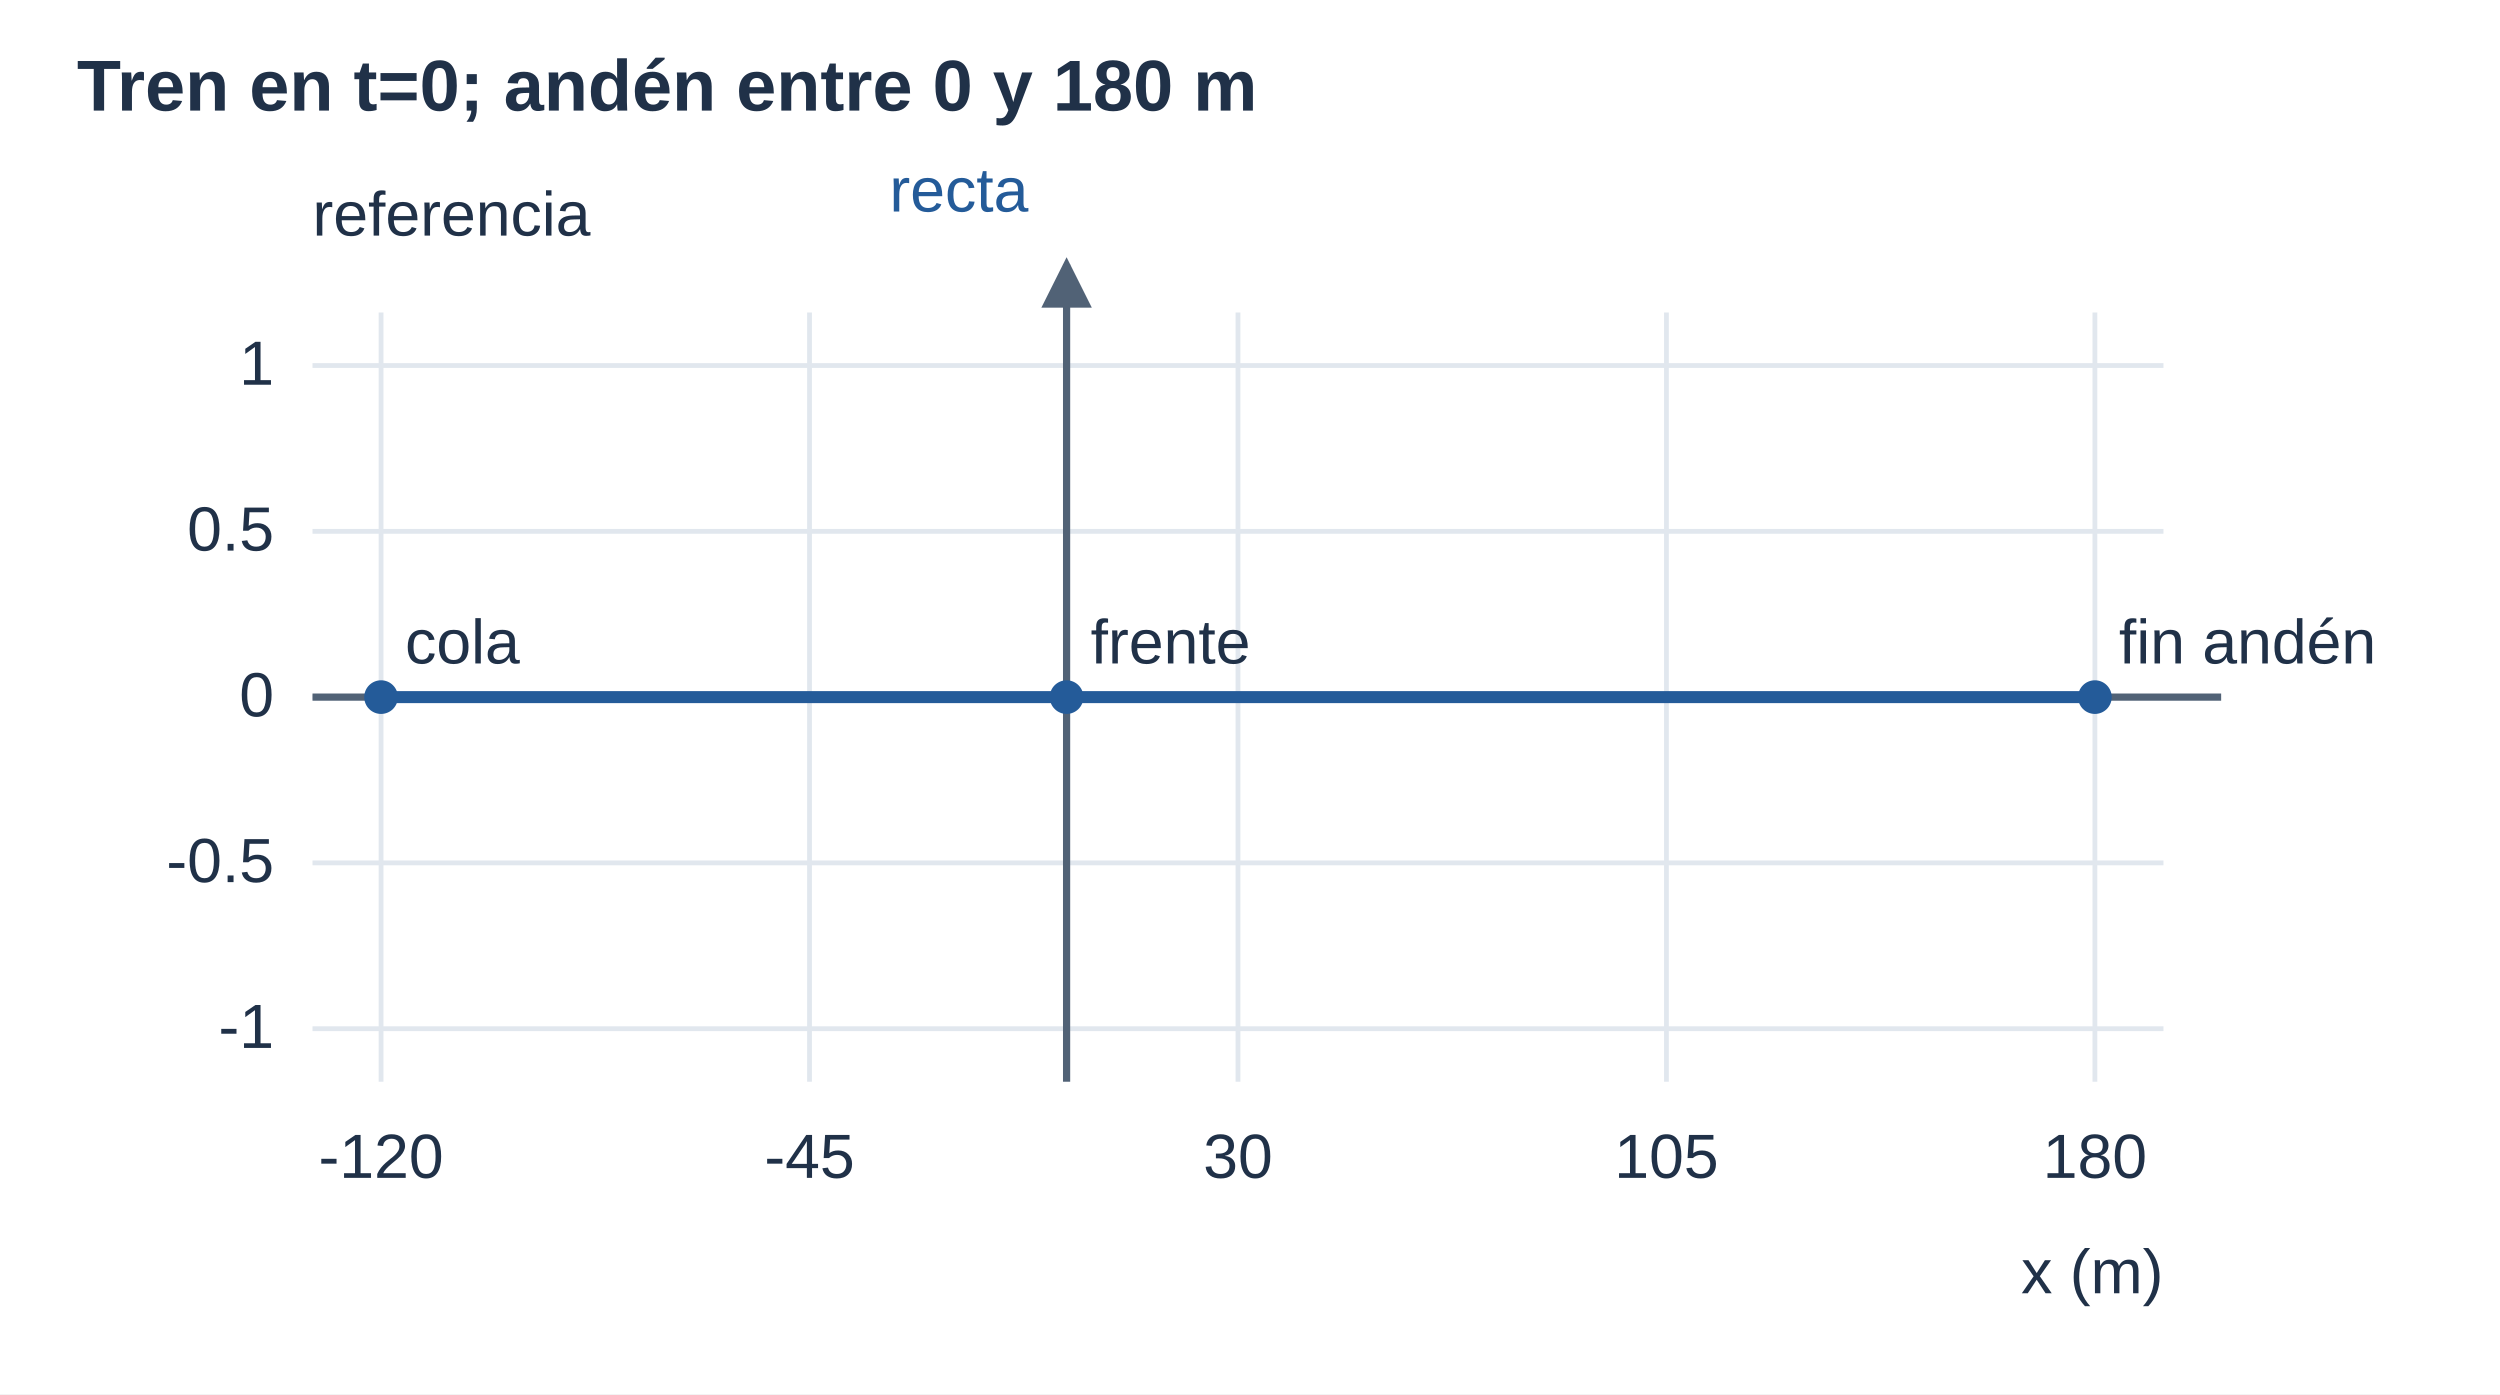
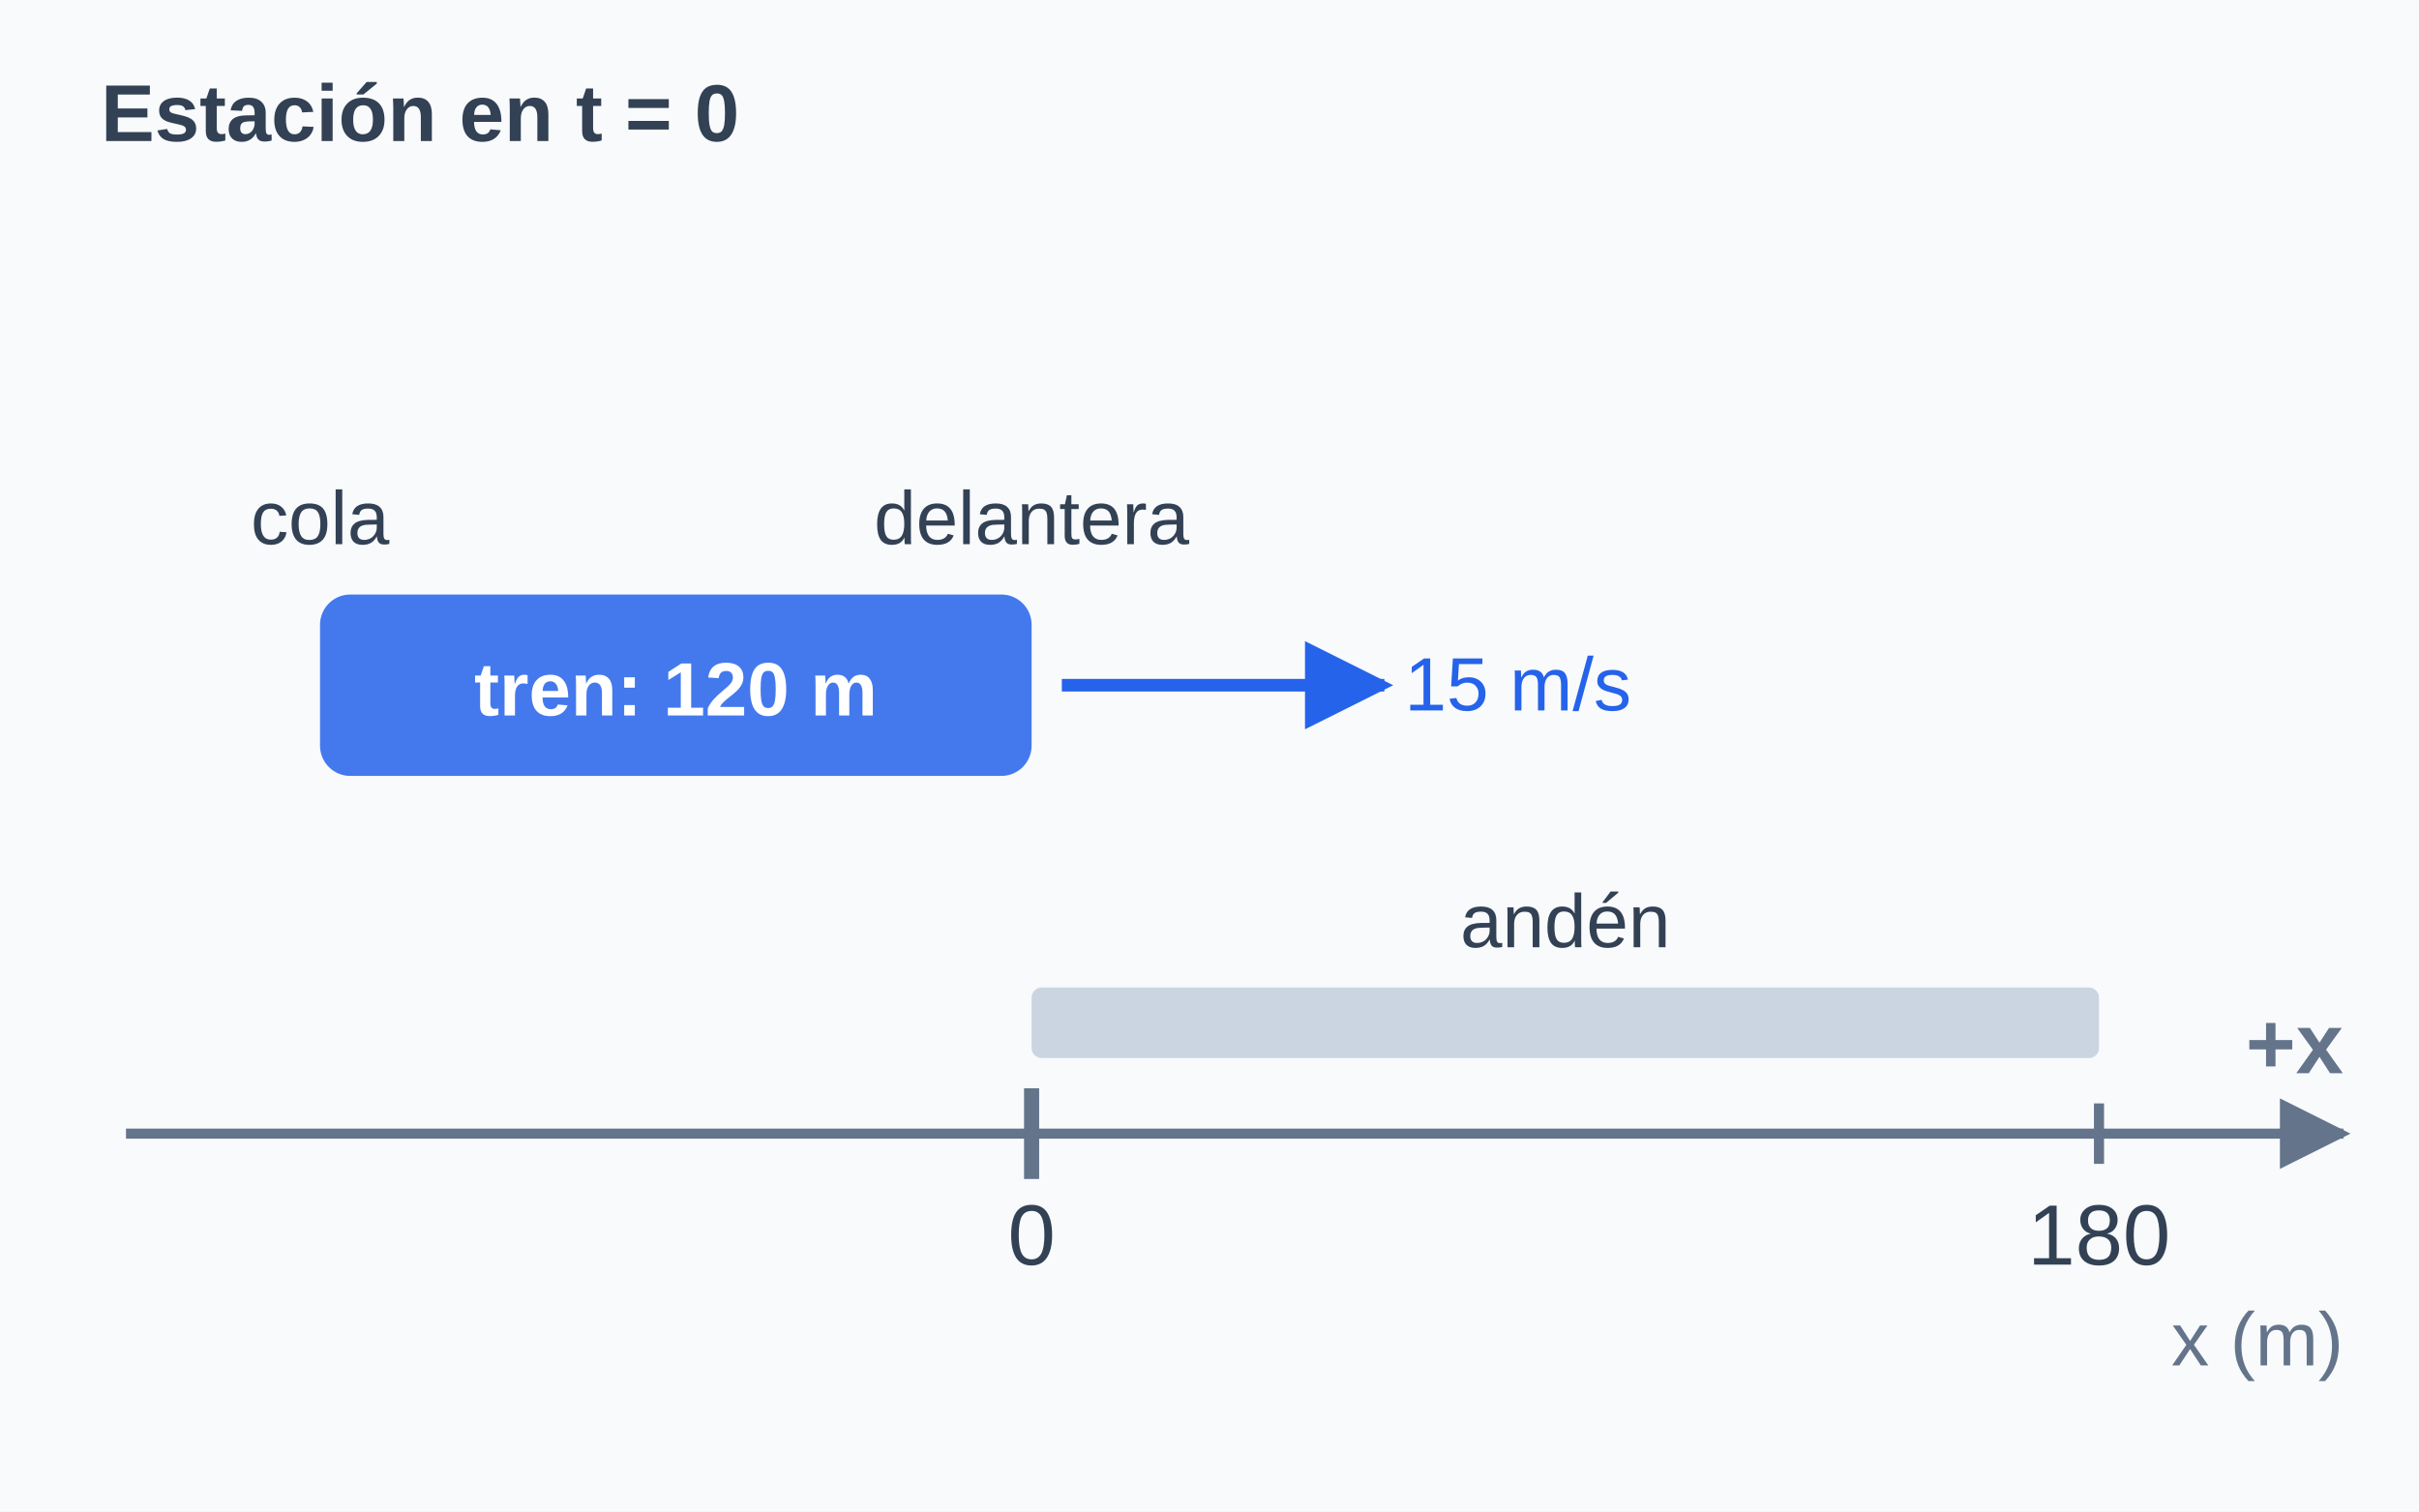
- <svg xmlns="http://www.w3.org/2000/svg" viewBox="0 0 520 290" role="img" aria-labelledby="title desc" style="max-width:100%;height:auto">
+ <svg xmlns="http://www.w3.org/2000/svg" viewBox="0 0 480 300" role="img" aria-labelledby="title desc">
  <defs>
-     <marker id="arrow" markerWidth="7" markerHeight="7" refX="6" refY="3.5" orient="auto-start-reverse">
-       <path d="M0 0 L7 3.5 L0 7Z" fill="context-stroke" />
+     <marker id="a-axis" viewBox="0 0 10 10" refX="9" refY="5" markerWidth="7" markerHeight="7" orient="auto-start-reverse">
+       <path d="M0 0 L10 5 L0 10 Z" fill="#64748b" />
+     </marker>
+     <marker id="a-blue" viewBox="0 0 10 10" refX="9" refY="5" markerWidth="7" markerHeight="7" orient="auto-start-reverse">
+       <path d="M0 0 L10 5 L0 10 Z" fill="#2563eb" />
+     </marker>
+     <marker id="a-amber" viewBox="0 0 10 10" refX="9" refY="5" markerWidth="7" markerHeight="7" orient="auto-start-reverse">
+       <path d="M0 0 L10 5 L0 10 Z" fill="#d97706" />
+     </marker>
+     <marker id="a-green" viewBox="0 0 10 10" refX="9" refY="5" markerWidth="7" markerHeight="7" orient="auto-start-reverse">
+       <path d="M0 0 L10 5 L0 10 Z" fill="#16a34a" />
+     </marker>
+     <marker id="a-red" viewBox="0 0 10 10" refX="9" refY="5" markerWidth="7" markerHeight="7" orient="auto-start-reverse">
+       <path d="M0 0 L10 5 L0 10 Z" fill="#dc2626" />
+     </marker>
+     <marker id="a-grey" viewBox="0 0 10 10" refX="9" refY="5" markerWidth="7" markerHeight="7" orient="auto-start-reverse">
+       <path d="M0 0 L10 5 L0 10 Z" fill="#94a3b8" />
    </marker>
  </defs>
-   <rect width="100%" height="100%" fill="white" />
-   <g font-family="Arial,sans-serif" font-size="13" fill="#203148">
-     <text x="16" y="23" font-size="15" font-weight="bold">Tren en t=0; andén entre 0 y 180 m</text>
-     <path d="M79.26 65V225 M65 213.97H450" stroke="#e1e7ee" fill="none" />
-     <text x="79.26" y="245" text-anchor="middle">-120</text>
-     <text x="57" y="217.97" text-anchor="end">-1</text>
-     <path d="M168.38 65V225 M65 179.48H450" stroke="#e1e7ee" fill="none" />
-     <text x="168.38" y="245" text-anchor="middle">-45</text>
-     <text x="57" y="183.48" text-anchor="end">-0.5</text>
-     <path d="M257.50 65V225 M65 145.00H450" stroke="#e1e7ee" fill="none" />
-     <text x="257.50" y="245" text-anchor="middle">30</text>
-     <text x="57" y="149.00" text-anchor="end">0</text>
-     <path d="M346.62 65V225 M65 110.52H450" stroke="#e1e7ee" fill="none" />
-     <text x="346.62" y="245" text-anchor="middle">105</text>
-     <text x="57" y="114.52" text-anchor="end">0.5</text>
-     <path d="M435.74 65V225 M65 76.03H450" stroke="#e1e7ee" fill="none" />
-     <text x="435.74" y="245" text-anchor="middle">180</text>
-     <text x="57" y="80.03" text-anchor="end">1</text>
-     <path d="M65 145.00H462 M221.85 225V55" stroke="#516276" stroke-width="1.5" fill="none" marker-end="url(#arrow)" />
-     <text x="450" y="269" text-anchor="end">x (m)</text>
-     <text x="65" y="49">referencia</text>
-     <polyline points="79.26,145.00 435.74,145.00" fill="none" stroke="#245b99" stroke-width="2.5" />
-     <text x="185" y="44" fill="#245b99">recta</text>
-     <circle cx="79.26" cy="145.00" r="3.5" fill="#245b99" />
-     <text x="84.26" y="138.00">cola</text>
-     <circle cx="221.85" cy="145.00" r="3.5" fill="#245b99" />
-     <text x="226.85" y="138.00">frente</text>
-     <circle cx="435.74" cy="145.00" r="3.5" fill="#245b99" />
-     <text x="440.74" y="138.00">fin andén</text>
+   <rect width="480" height="300" fill="#f8fafc" />
+   <g font-family="Arial, sans-serif">
+     <text x="20.0" y="28.0" font-size="16" text-anchor="start" fill="#334155" font-weight="bold">Estación en t = 0</text>
+     <path d="M25.0 225.0 L465.0 225.0" fill="none" stroke="#64748b" stroke-width="2" marker-end="url(#a-axis)" />
+     <text x="465.0" y="213.0" font-size="17" text-anchor="end" fill="#64748b" font-weight="bold">+x</text>
+     <path d="M204.7 219.0 L204.7 231.0" fill="none" stroke="#64748b" stroke-width="2" />
+     <text x="204.7" y="251.0" font-size="17" text-anchor="middle" fill="#334155">0</text>
+     <path d="M416.5 219.0 L416.5 231.0" fill="none" stroke="#64748b" stroke-width="2" />
+     <text x="416.5" y="251.0" font-size="17" text-anchor="middle" fill="#334155">180</text>
+     <path d="M204.7 216.0 L204.7 234.0" fill="none" stroke="#64748b" stroke-width="3" />
+     <text x="465.0" y="271.0" font-size="15" text-anchor="end" fill="#64748b">x (m)</text>
+     <rect x="204.7" y="196.0" width="211.8" height="14.0" rx="2" fill="#cbd5e1" stroke="none" stroke-width="2" />
+     <text x="310.6" y="188.0" font-size="15" text-anchor="middle" fill="#334155">andén</text>
+     <rect x="63.5" y="118.0" width="141.2" height="36.0" rx="6" fill="#2563eb" fill-opacity="0.85" stroke="none" stroke-width="2" />
+     <text x="134.1" y="142.0" font-size="15" text-anchor="middle" fill="#ffffff" font-weight="bold">tren: 120 m</text>
+     <path d="M210.7 136.0 L274.7 136.0" fill="none" stroke="#2563eb" stroke-width="2.5" marker-end="url(#a-blue)" />
+     <text x="278.7" y="141.0" font-size="15" text-anchor="start" fill="#2563eb">15 m/s</text>
+     <text x="63.5" y="108.0" font-size="15" text-anchor="middle" fill="#334155">cola</text>
+     <text x="204.7" y="108.0" font-size="15" text-anchor="middle" fill="#334155">delantera</text>
  </g>
</svg>
